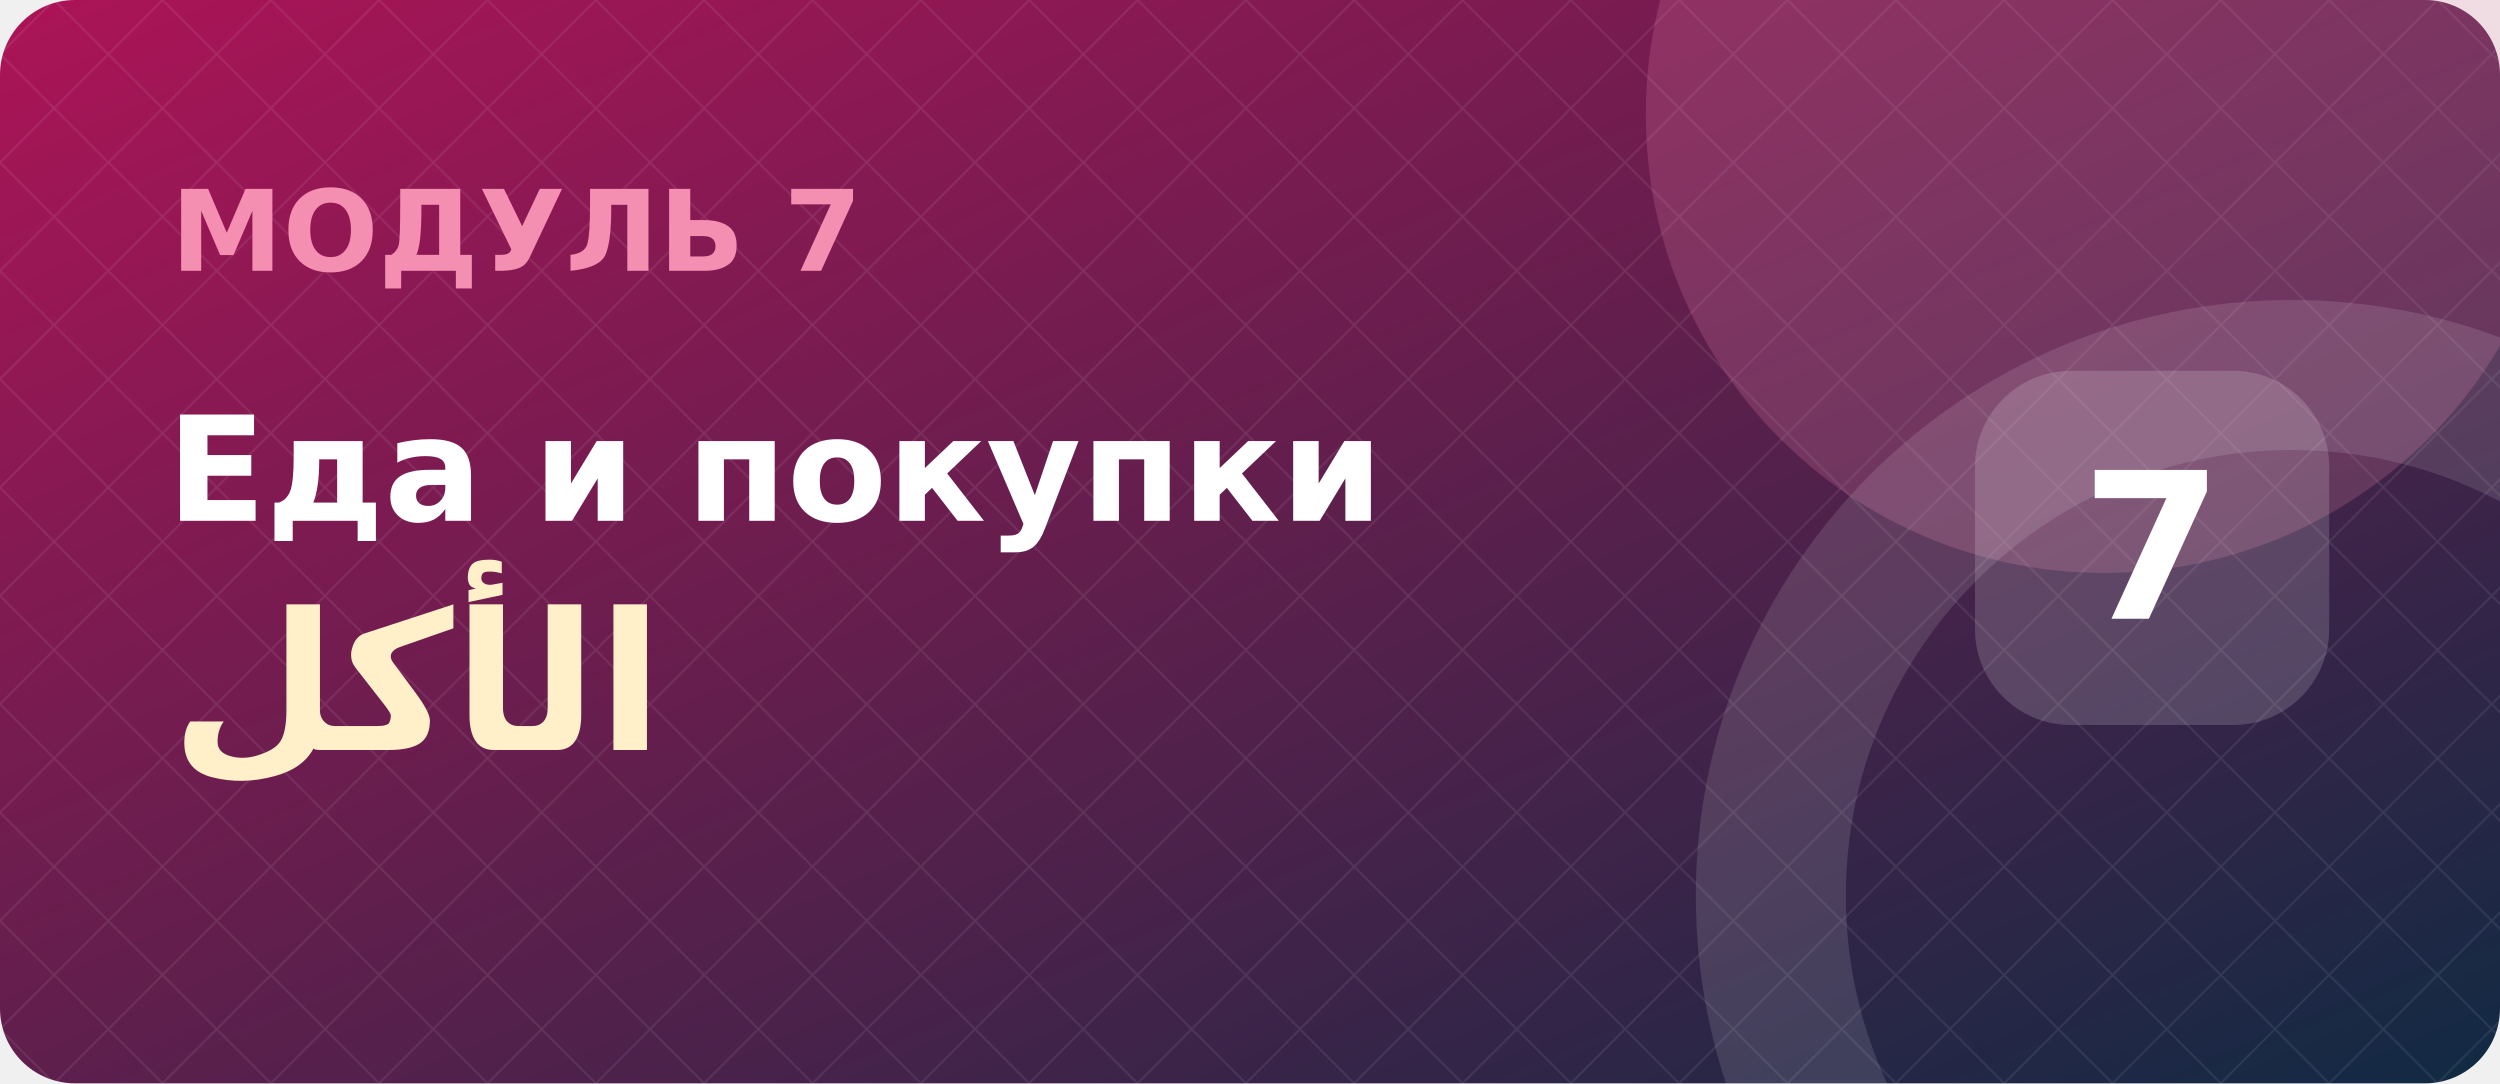
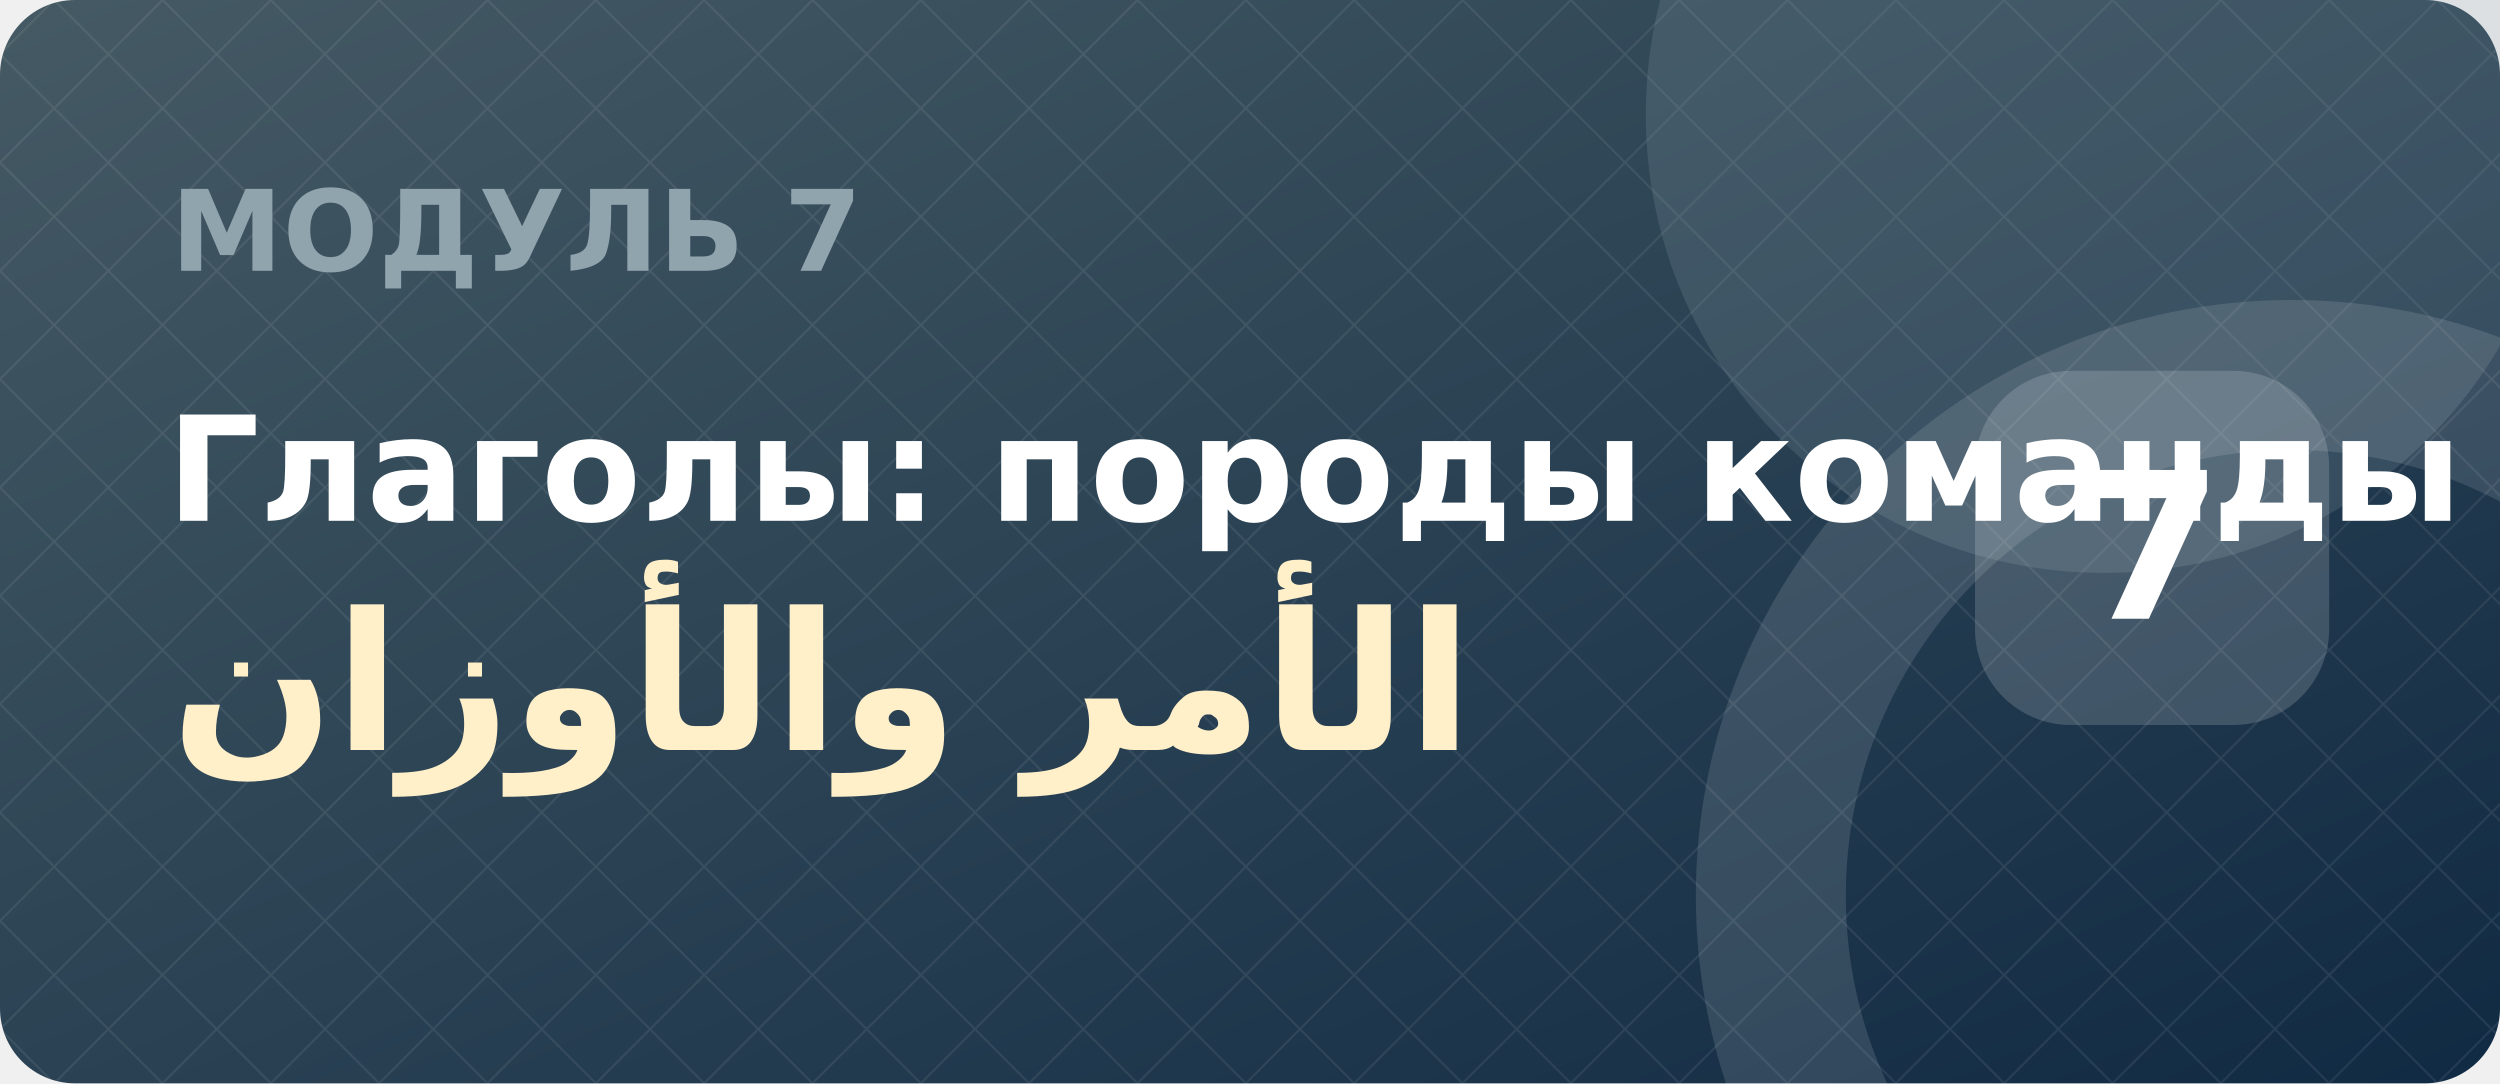
<svg xmlns="http://www.w3.org/2000/svg" width="1200" height="520" viewBox="0 0 1200 520">
  <defs>
    <linearGradient id="g" x1="0" y1="0" x2="1" y2="1">
-       <stop stop-color="#AD1457" />
+       <stop stop-color="#455A64" />
      <stop offset="1" stop-color="#102A43" />
    </linearGradient>
    <pattern id="p" width="52" height="52" patternUnits="userSpaceOnUse">
      <path d="M26 0L52 26 26 52 0 26Z" fill="none" stroke="white" stroke-opacity=".08" />
    </pattern>
  </defs>
  <rect width="1200" height="520" rx="36" fill="url(#g)" />
  <rect width="1200" height="520" rx="36" fill="url(#p)" />
-   <circle cx="1010" cy="55" r="220" fill="#F48FB1" fill-opacity=".2" />
+   <circle cx="1010" cy="55" r="220" fill="#90A4AE" fill-opacity=".2" />
  <circle cx="1100" cy="430" r="250" fill="none" stroke="white" stroke-opacity=".12" stroke-width="72" />
-   <text x="82" y="130" fill="#F48FB1" font-family="DejaVu Sans, Arial" font-size="54" font-weight="700">МОДУЛЬ 7</text>
-   <text x="80" y="250" fill="white" font-family="DejaVu Sans, Arial" font-size="70" font-weight="700">Еда и покупки</text>
-   <text x="82" y="360" fill="#FFF0C9" font-family="DejaVu Sans, Arial" font-size="92" font-weight="700">الأكل</text>
+   <text x="82" y="130" fill="#90A4AE" font-family="DejaVu Sans, Arial" font-size="54" font-weight="700">МОДУЛЬ 7</text>
+   <text x="80" y="250" fill="white" font-family="DejaVu Sans, Arial" font-size="70" font-weight="700">Глаголы: породы команды и движение</text>
+   <text x="82" y="360" fill="#FFF0C9" font-family="DejaVu Sans, Arial" font-size="92" font-weight="700">الأمر والأوزان</text>
  <g transform="translate(948 178)">
    <rect width="170" height="170" rx="46" fill="white" fill-opacity=".16" />
    <text x="85" y="119" text-anchor="middle" fill="white" font-family="DejaVu Sans, Arial" font-size="98" font-weight="800">7</text>
  </g>
</svg>
